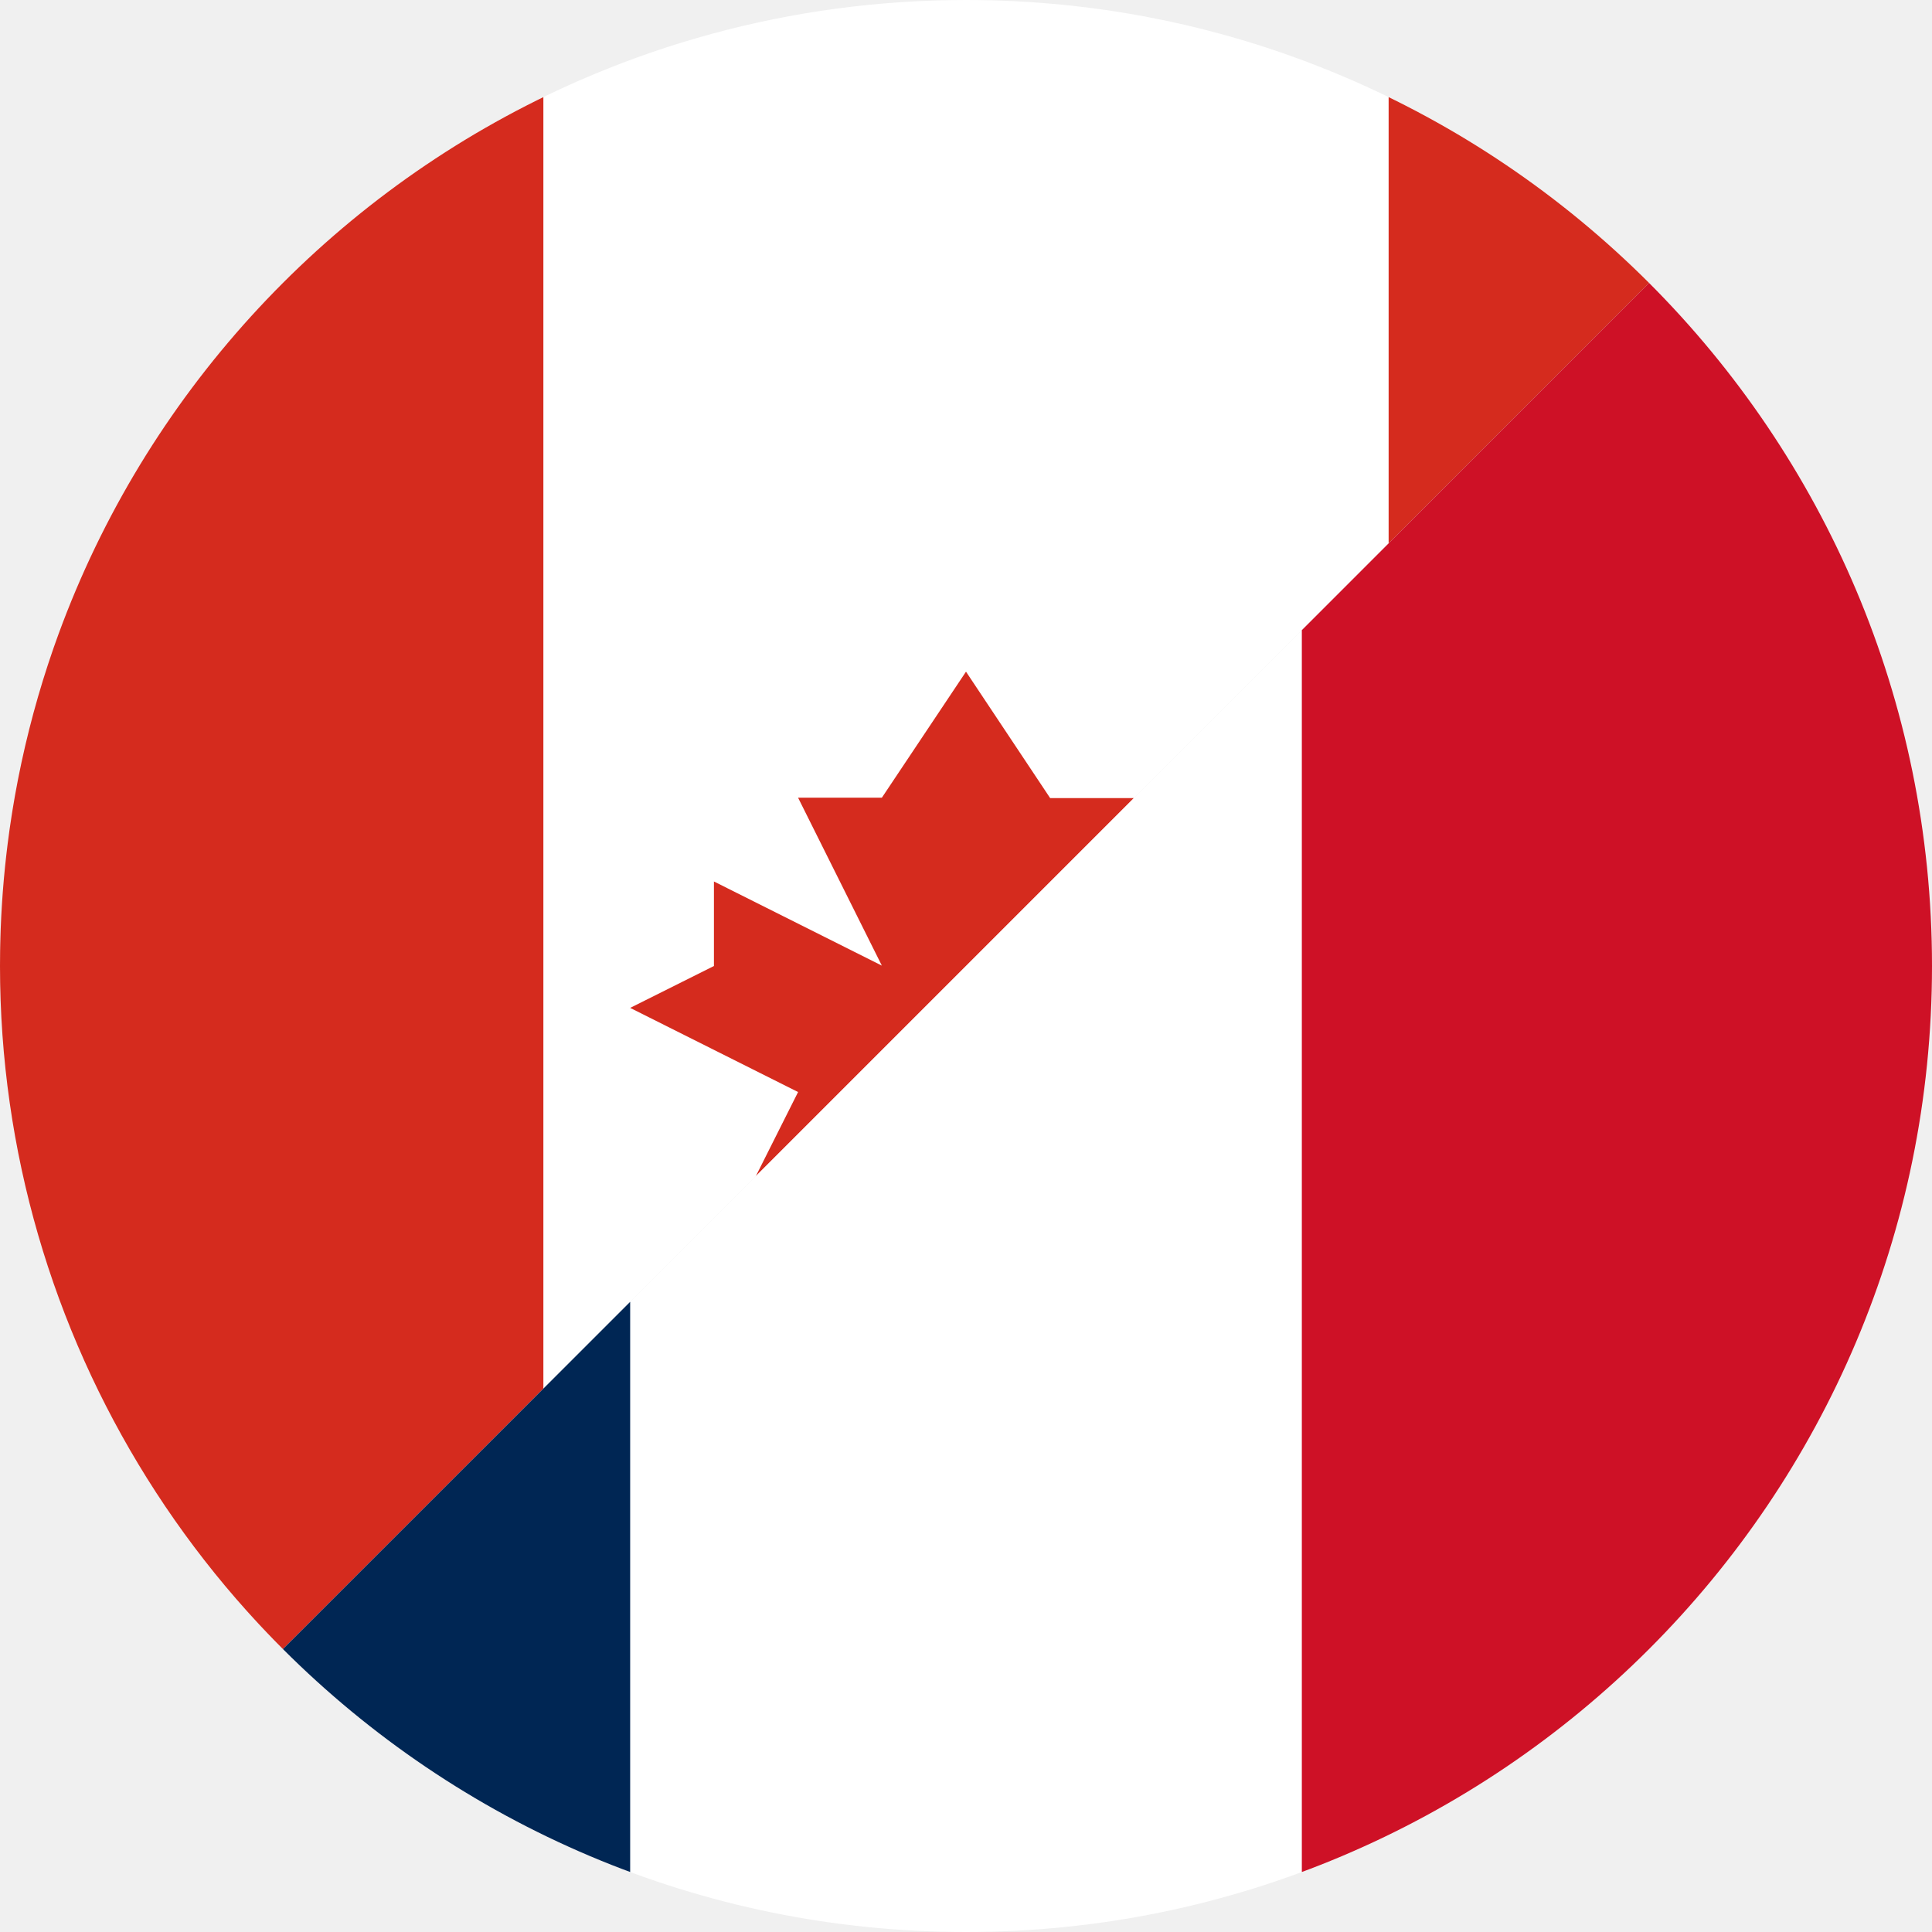
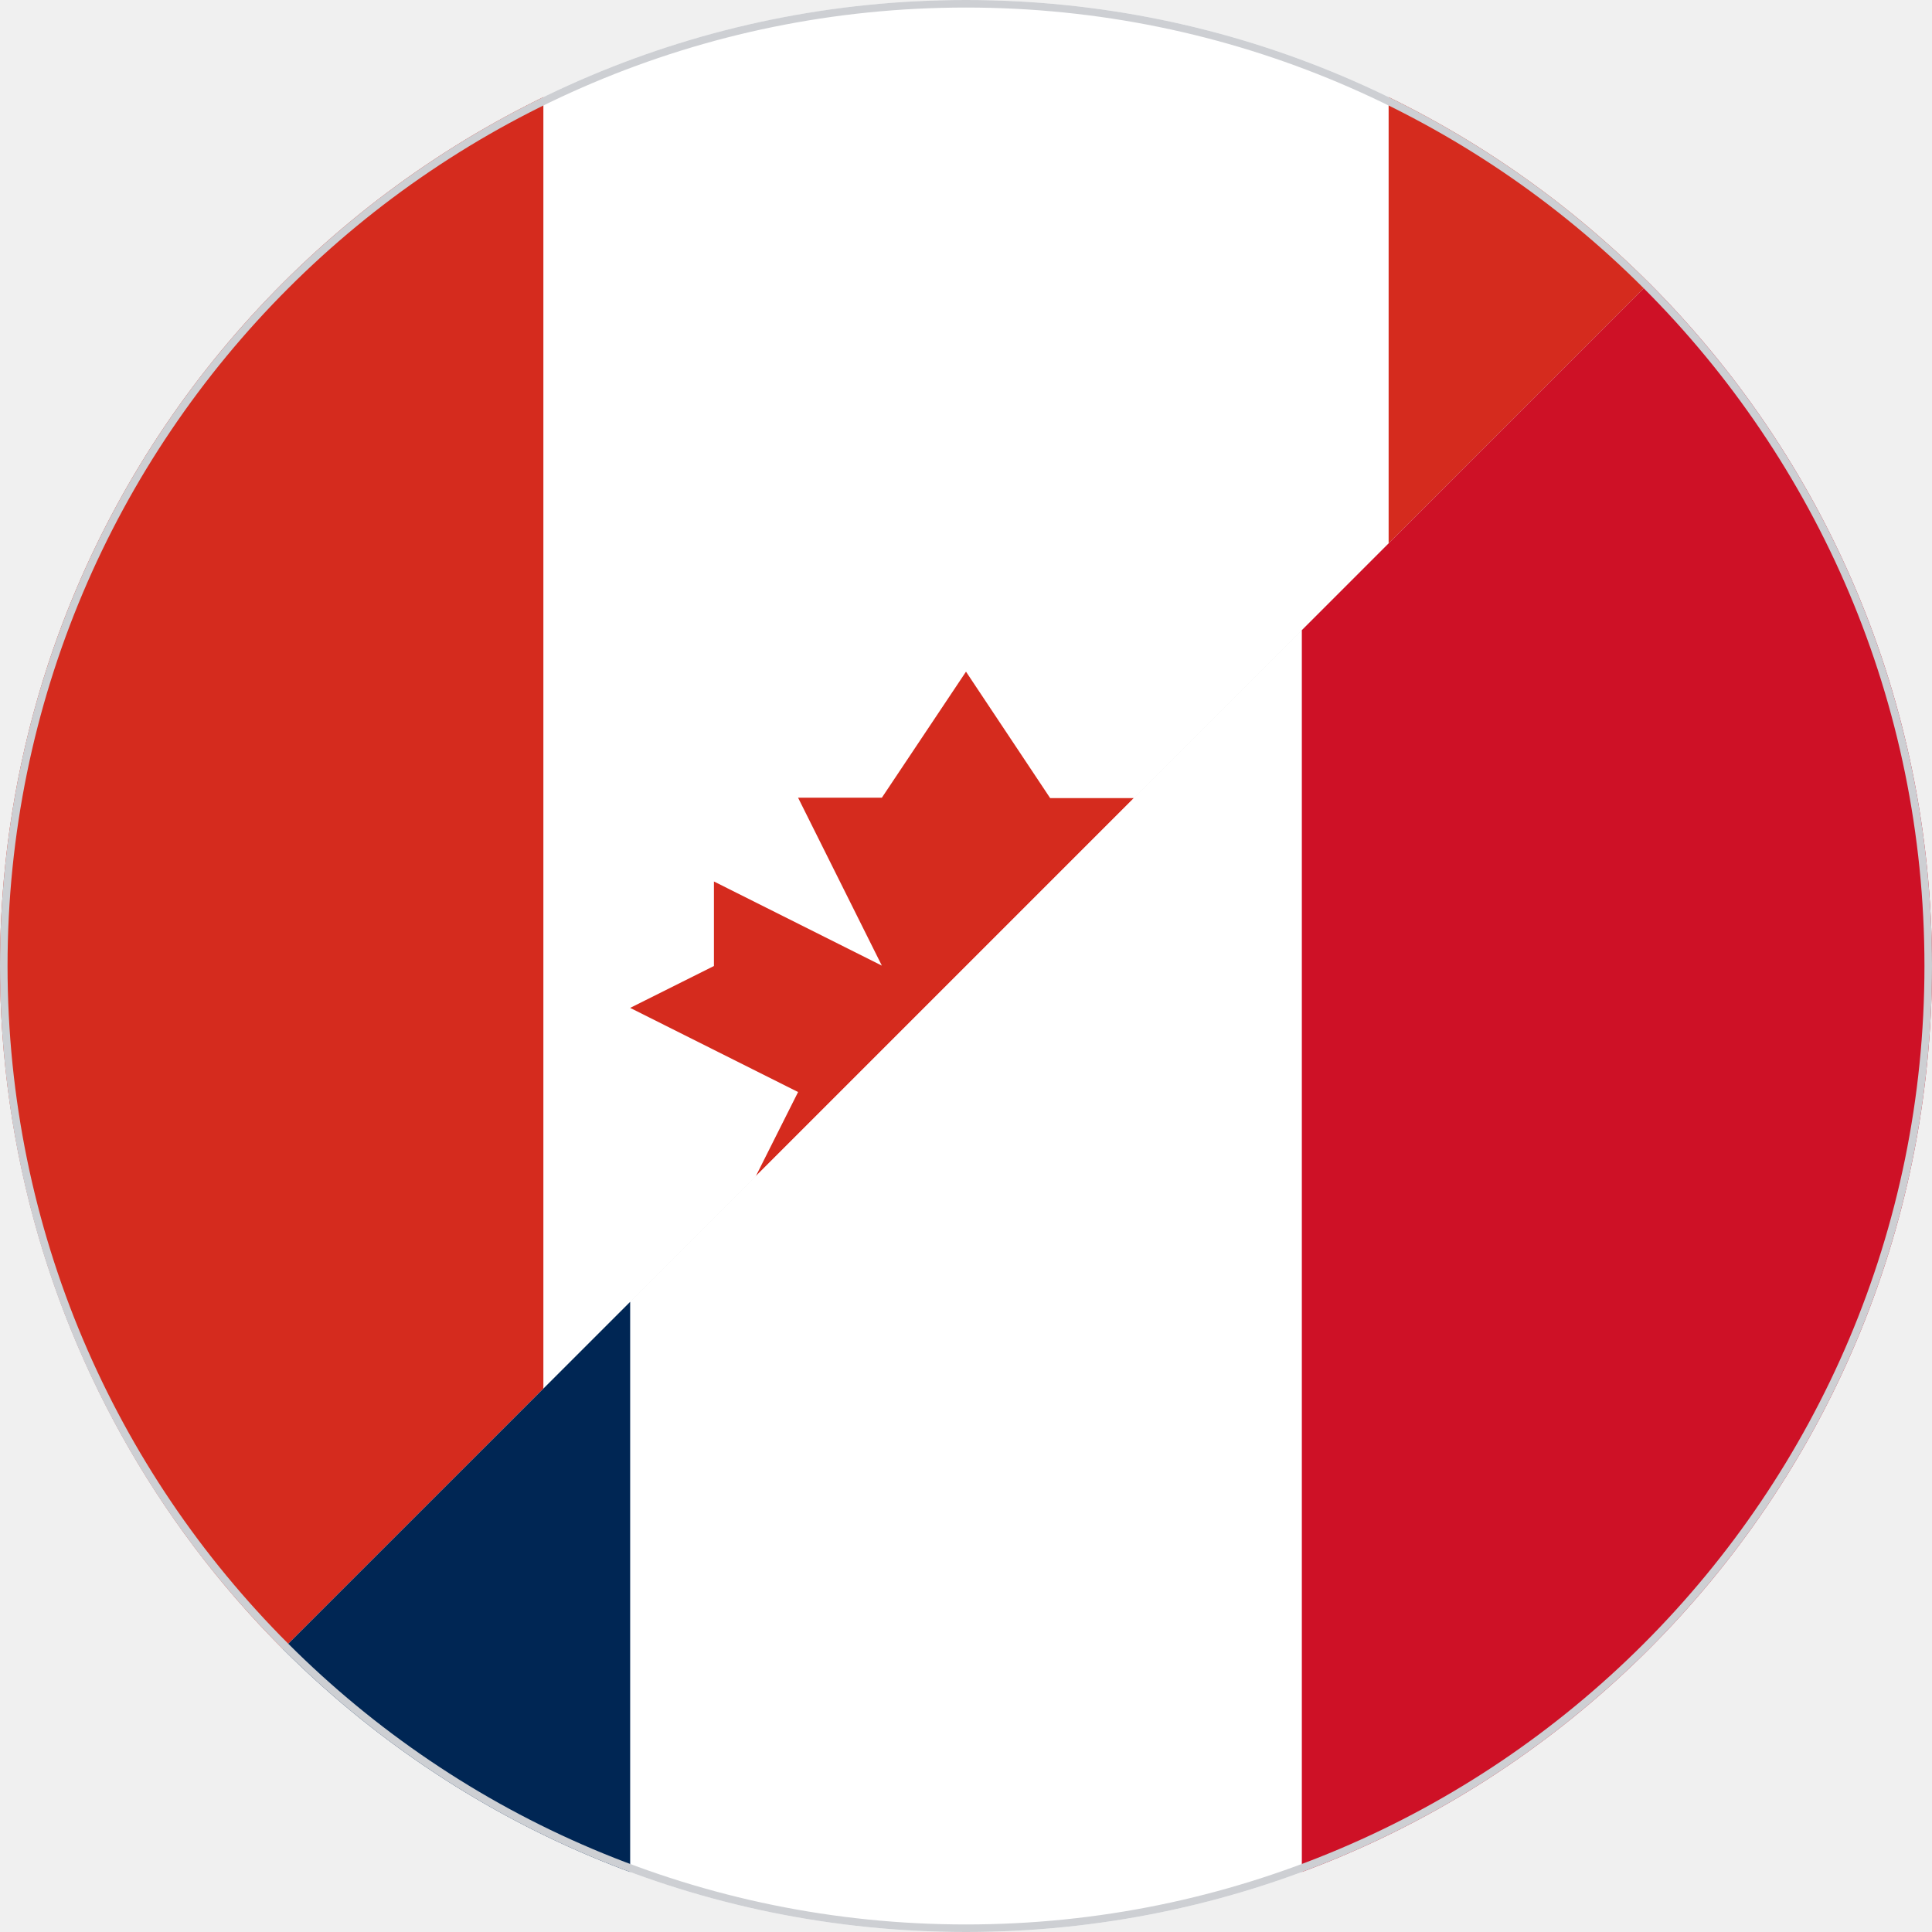
<svg xmlns="http://www.w3.org/2000/svg" width="512" height="512" viewBox="0 0 512 512">
  <defs>
    <clipPath id="c">
      <circle cx="256" cy="256" r="256" />
    </clipPath>
    <clipPath id="tl">
      <polygon points="0,0 512,0 0,512" />
    </clipPath>
    <clipPath id="br">
      <polygon points="512,0 512,512 0,512" />
    </clipPath>
  </defs>
  <g clip-path="url(#c)">
    <g clip-path="url(#tl)">
      <path fill="#FFFFFF" d="M128 477.8A255 255 0 0 0 256 512c46.6 0 90.3-12.5 128-34.2V34.2A255 255 0 0 0 256 0c-46.6 0-90.3 12.5-128 34.2z" />
      <path fill="#D52B1E" d="M0 256A256 256 0 0 1 144 25.6v460.6A256 256 0 0 1 0 256m512 0A256 256 0 0 0 368 25.7v460.6A256 256 0 0 0 512 256m-211.5 33.4L345 267l-22.2-11v-22.3L278.3 256l22.2-44.5h-22.2L256 178l-22.3 33.4h-22.2l22.2 44.5-44.5-22.3V256L167 267.1l44.5 22.3-11.2 22.3H245V345h22v-33.3h44.6z" />
    </g>
    <g clip-path="url(#br)">
      <path fill="#FFF" d="M167 0h178l25.9 252.3L345 512H167l-29.8-253.4z" />
      <path fill="#002654" d="M0 0h167v512H0z" />
      <path fill="#CE1126" d="M345 0h167v512H345z" />
    </g>
+     <circle cx="256" cy="256" r="256" fill="none" stroke="#cdcfd3" stroke-width="4" />
  </g>
</svg>
